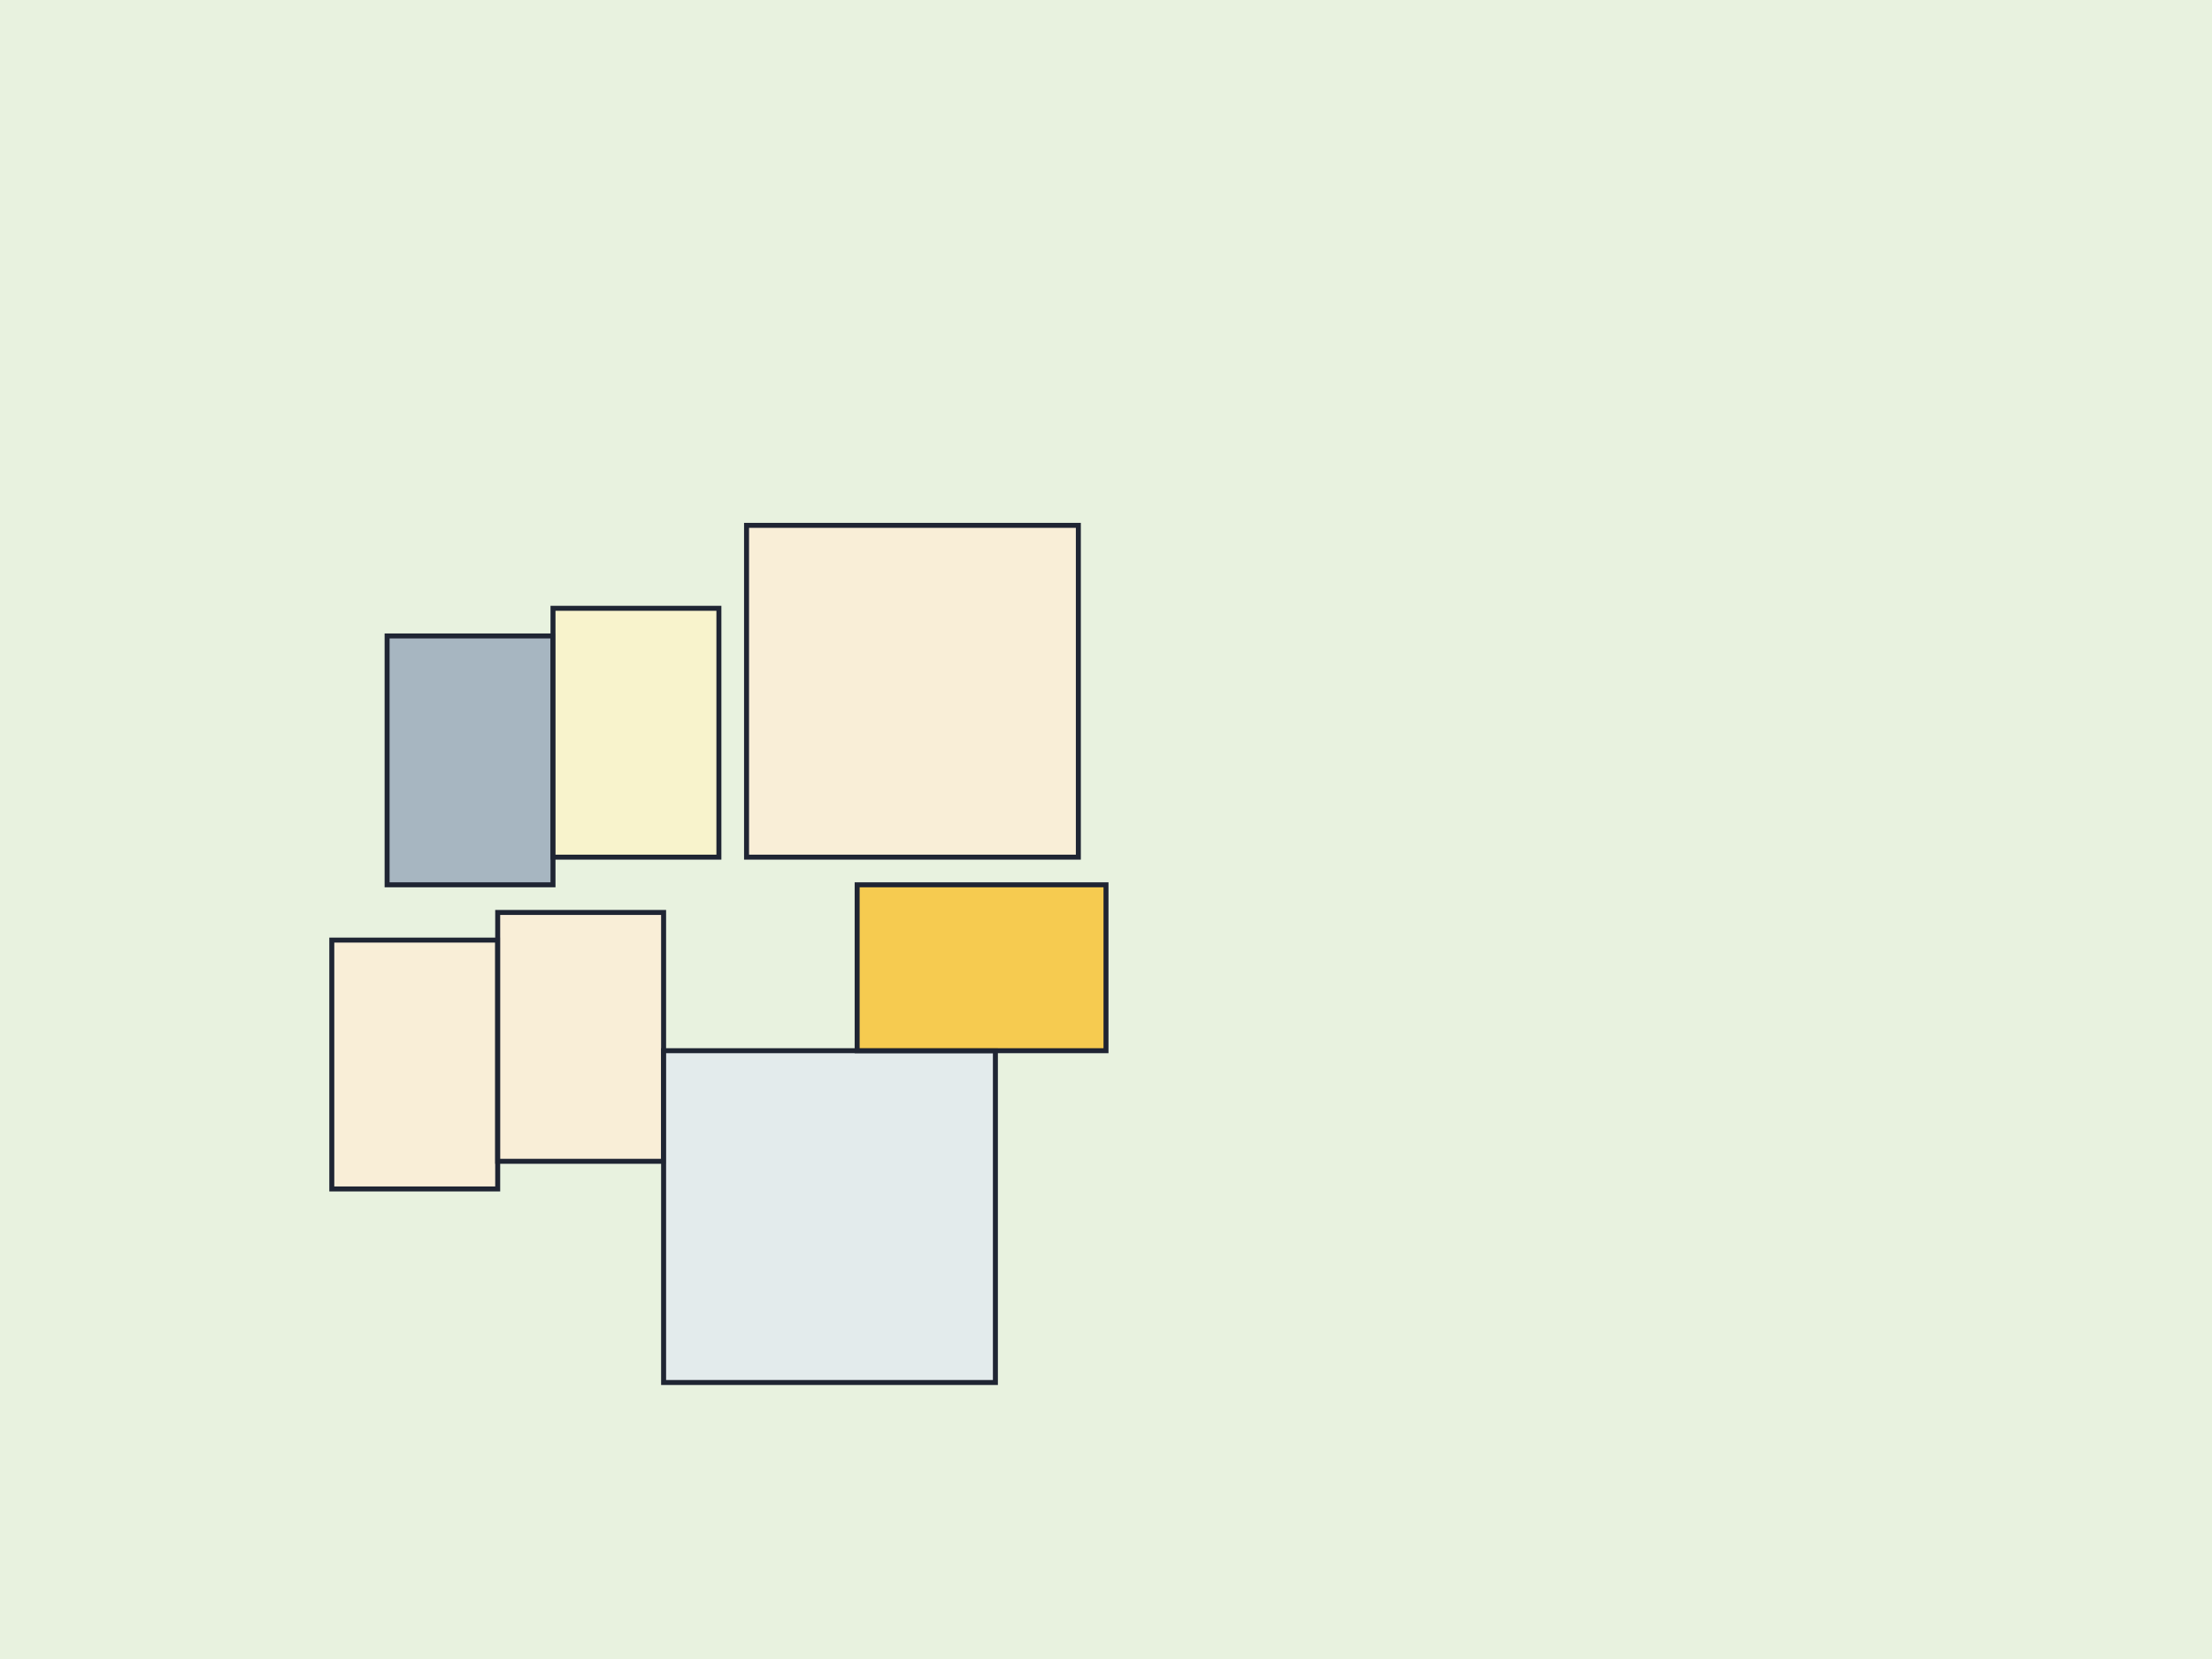
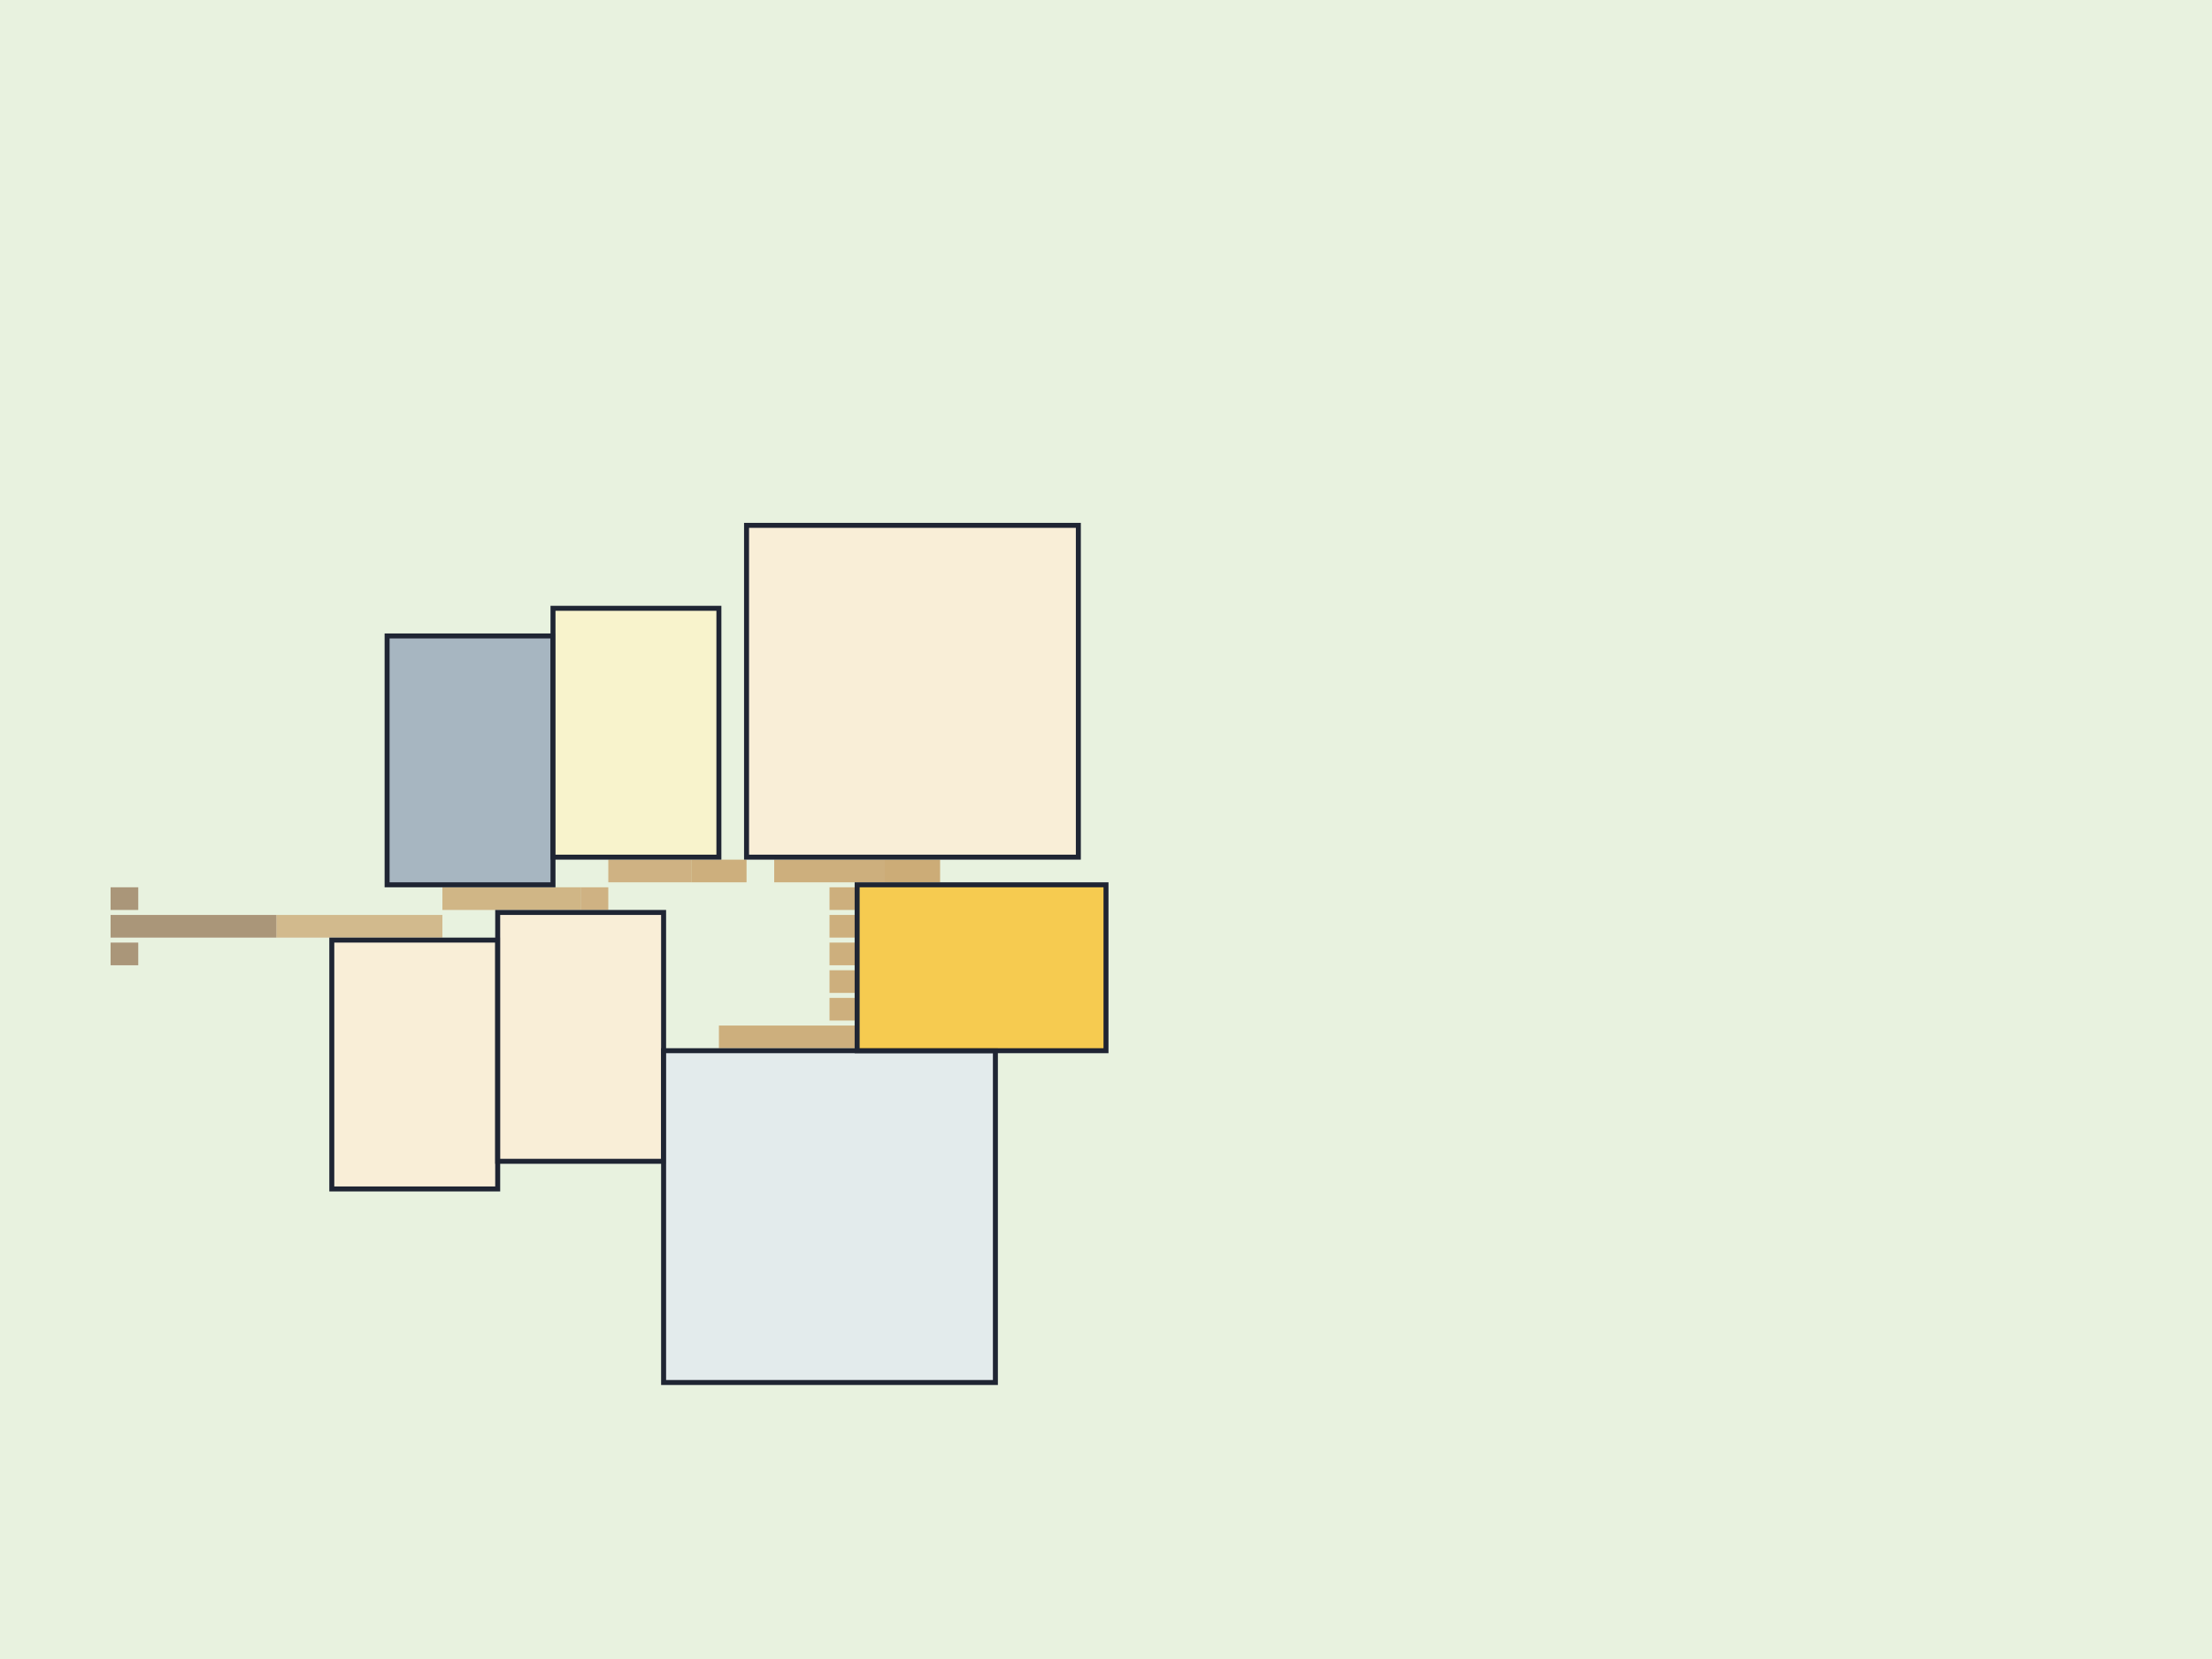
- <svg xmlns="http://www.w3.org/2000/svg" viewBox="0 0 80 60" data-burg-id="44" data-vector-hash="cf04539044fd48ccc631013fa616f77b426c09c154f8401bba90622317e915dc">
+ <svg xmlns="http://www.w3.org/2000/svg" viewBox="0 0 80 60" data-burg-id="44" data-theme-id="middle-eastern" data-vector-hash="0aaf9fab44ec6ad344039bbd10c920c20c7b3f027a696215414ade74a49abb75">
  <rect width="100%" height="100%" fill="#e8f2df" />
+   <path d="M22 31.5 H25" stroke="#c9a36b" stroke-width="0.82" stroke-linecap="butt" opacity="0.8" data-kind="dirt" data-elevation-tier="4" />
+   <path d="M25 31.5 H27" stroke="#c9a36b" stroke-width="0.82" stroke-linecap="butt" opacity="0.84" data-kind="dirt" data-elevation-tier="5" />
+   <path d="M28 31.5 H32" stroke="#c9a36b" stroke-width="0.82" stroke-linecap="butt" opacity="0.84" data-kind="dirt" data-elevation-tier="5" />
+   <path d="M32 31.5 H34" stroke="#c9a36b" stroke-width="0.82" stroke-linecap="butt" opacity="0.89" data-kind="dirt" data-elevation-tier="6" />
+   <path d="M4 32.5 H5" stroke="#8c6848" stroke-width="0.82" stroke-linecap="butt" opacity="0.67" data-kind="dock" data-elevation-tier="1" />
+   <path d="M16 32.5 H21" stroke="#c9a36b" stroke-width="0.82" stroke-linecap="butt" opacity="0.76" data-kind="dirt" data-elevation-tier="3" />
+   <path d="M21 32.5 H22" stroke="#c9a36b" stroke-width="0.82" stroke-linecap="butt" opacity="0.8" data-kind="dirt" data-elevation-tier="4" />
+   <path d="M30 32.5 H31" stroke="#c9a36b" stroke-width="0.82" stroke-linecap="butt" opacity="0.84" data-kind="dirt" data-elevation-tier="5" />
+   <path d="M4 33.5 H10" stroke="#8c6848" stroke-width="0.82" stroke-linecap="butt" opacity="0.67" data-kind="dock" data-elevation-tier="1" />
+   <path d="M10 33.5 H16" stroke="#c9a36b" stroke-width="0.82" stroke-linecap="butt" opacity="0.71" data-kind="dirt" data-elevation-tier="2" />
+   <path d="M30 33.5 H31" stroke="#c9a36b" stroke-width="0.82" stroke-linecap="butt" opacity="0.84" data-kind="dirt" data-elevation-tier="5" />
+   <path d="M4 34.5 H5" stroke="#8c6848" stroke-width="0.82" stroke-linecap="butt" opacity="0.67" data-kind="dock" data-elevation-tier="1" />
+   <path d="M30 34.5 H31" stroke="#c9a36b" stroke-width="0.82" stroke-linecap="butt" opacity="0.84" data-kind="dirt" data-elevation-tier="5" />
+   <path d="M30 35.5 H31" stroke="#c9a36b" stroke-width="0.82" stroke-linecap="butt" opacity="0.84" data-kind="dirt" data-elevation-tier="5" />
+   <path d="M30 36.5 H31" stroke="#c9a36b" stroke-width="0.82" stroke-linecap="butt" opacity="0.84" data-kind="dirt" data-elevation-tier="5" />
+   <path d="M26 37.5 H31" stroke="#c9a36b" stroke-width="0.82" stroke-linecap="butt" opacity="0.84" data-kind="dirt" data-elevation-tier="5" />
  <polygon points="12,34 12,43 18,43 18,34 12,34" fill="#ffedd5" fill-opacity="0.76" stroke="#1f2533" stroke-width="0.18" />
  <polygon points="14,23 14,32 20,32 20,23 14,23" fill="#94a3b8" fill-opacity="0.76" stroke="#1f2533" stroke-width="0.18" />
  <polygon points="18,33 18,42 24,42 24,33 18,33" fill="#ffedd5" fill-opacity="0.76" stroke="#1f2533" stroke-width="0.18" />
  <polygon points="20,22 20,31 26,31 26,22 20,22" fill="#fef3c7" fill-opacity="0.76" stroke="#1f2533" stroke-width="0.18" />
  <polygon points="24,38 24,50 36,50 36,38 24,38" fill="#e2e8f0" fill-opacity="0.76" stroke="#1f2533" stroke-width="0.18" />
  <polygon points="27,19 27,31 39,31 39,19 27,19" fill="#ffedd5" fill-opacity="0.76" stroke="#1f2533" stroke-width="0.18" />
  <polygon points="31,32 31,38 40,38 40,32 31,32" fill="#fbbf24" fill-opacity="0.76" stroke="#1f2533" stroke-width="0.18" />
</svg>
